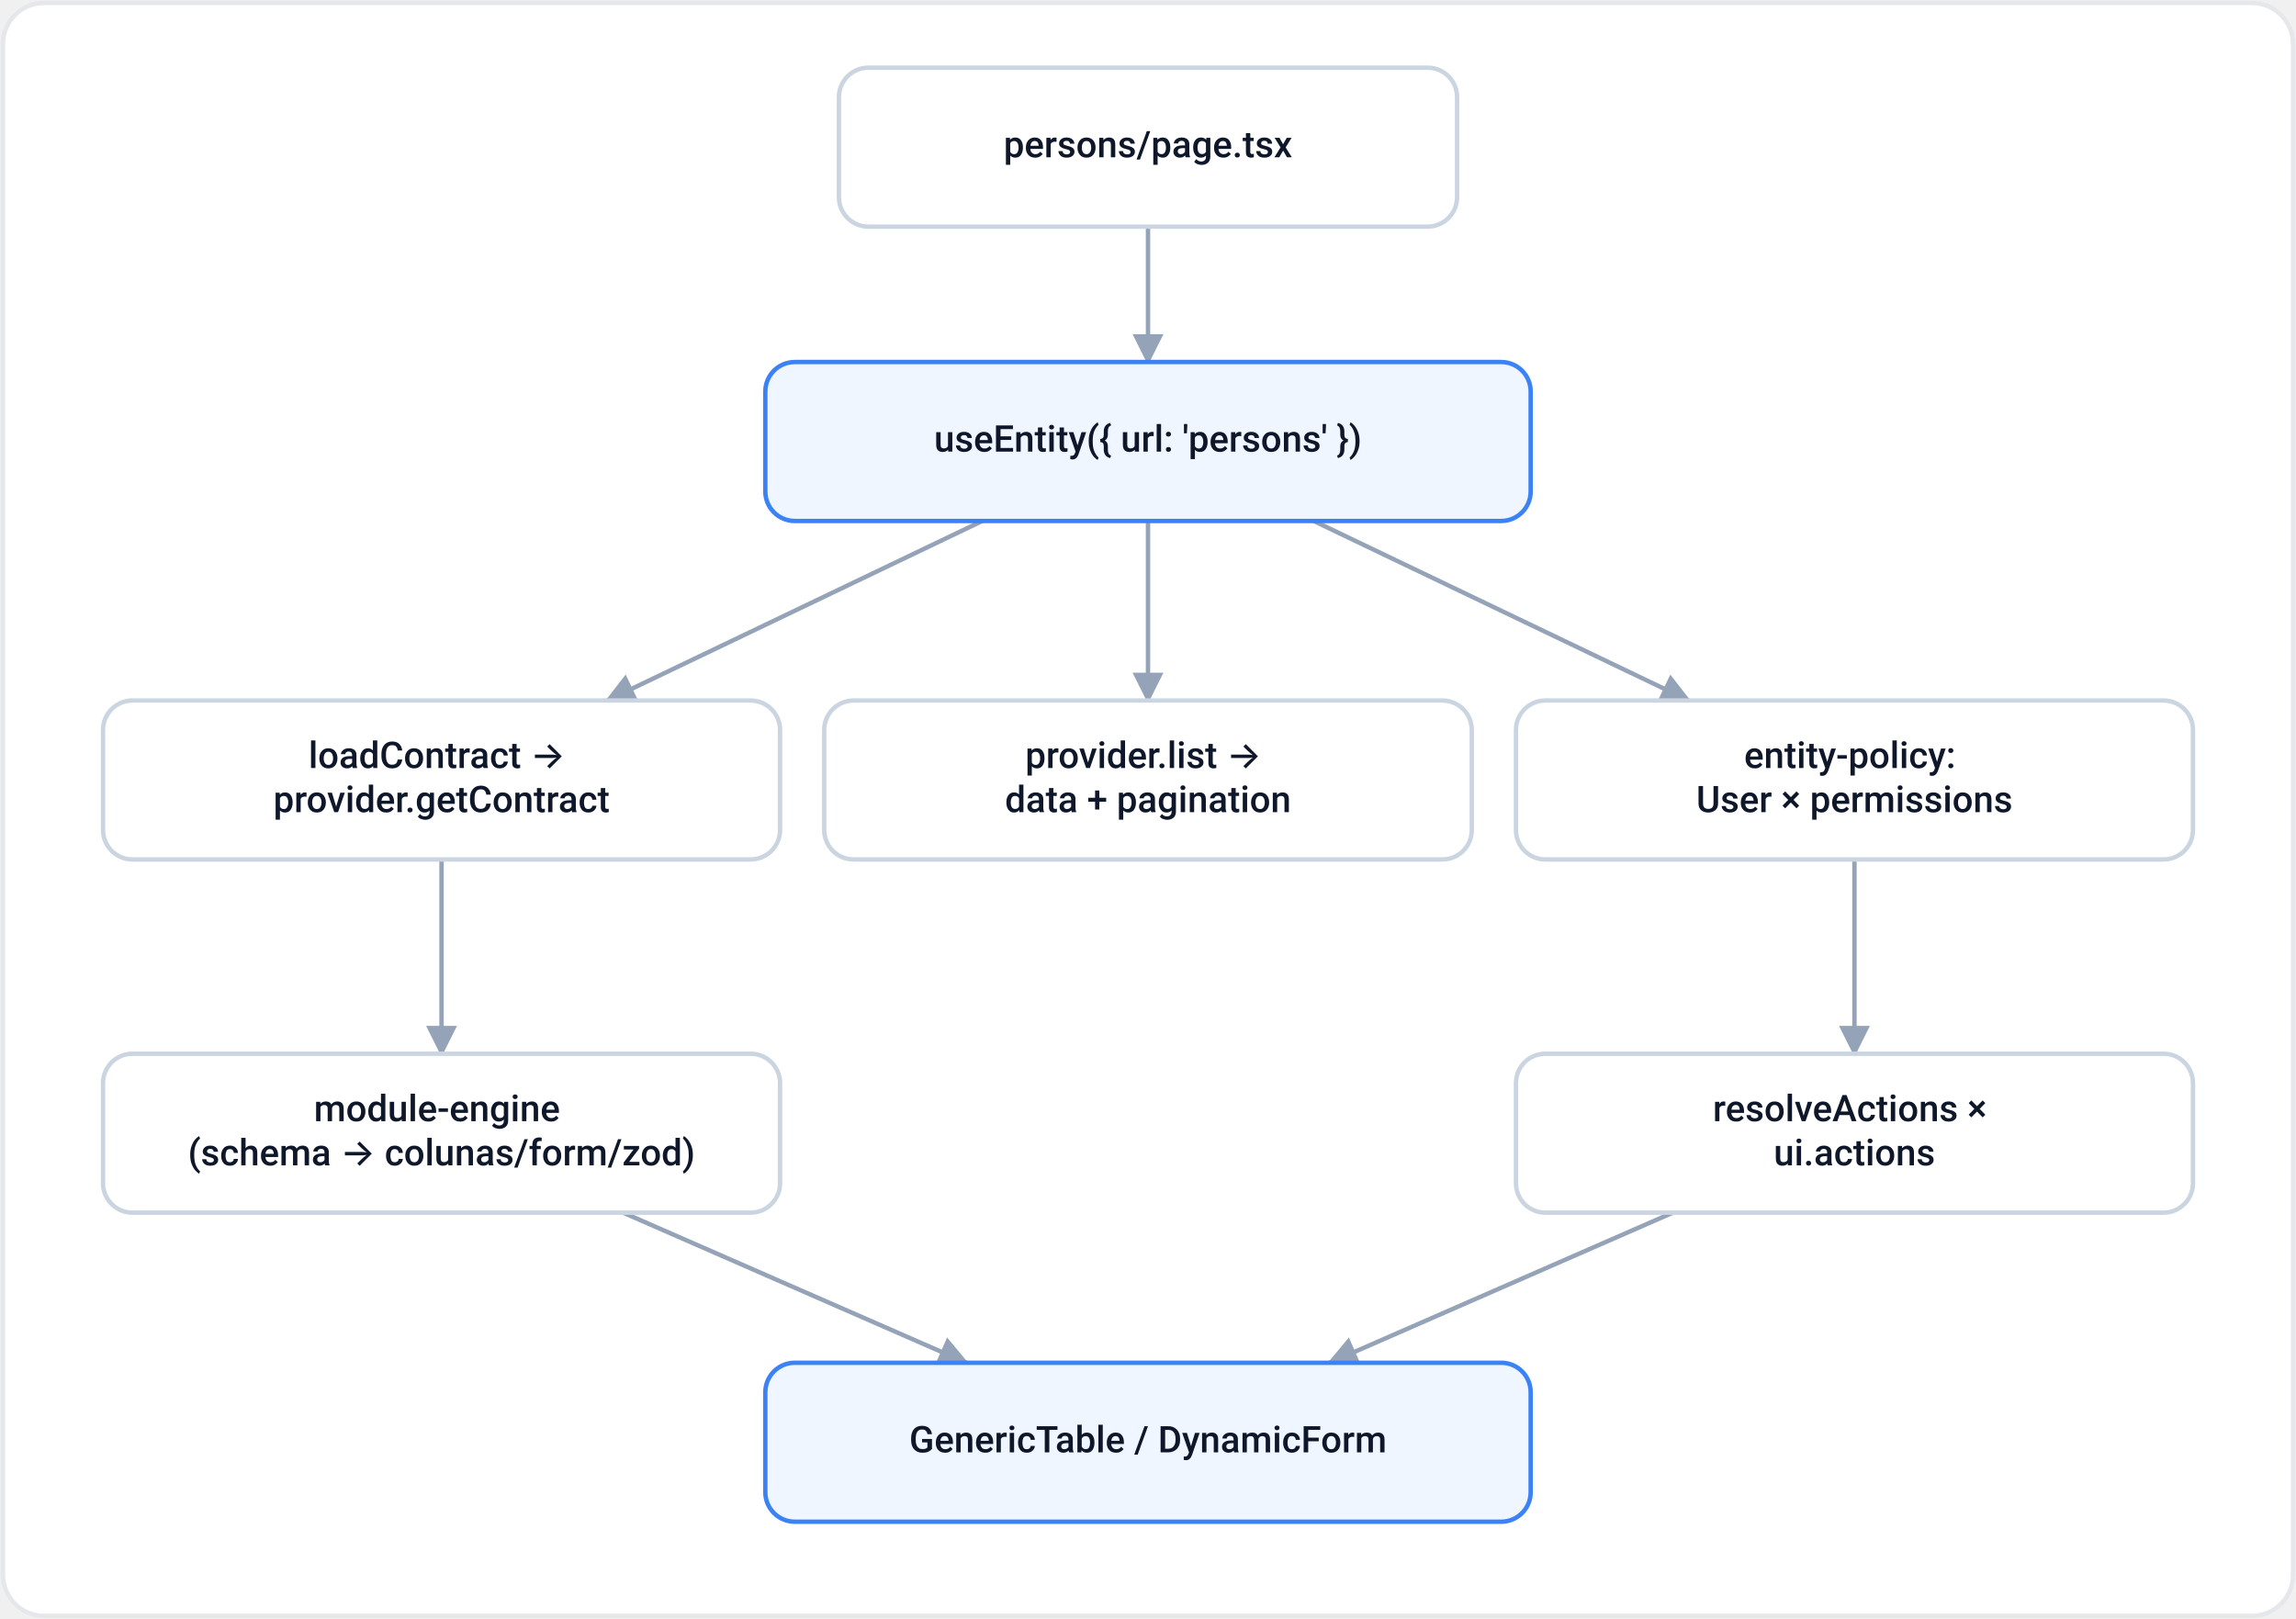
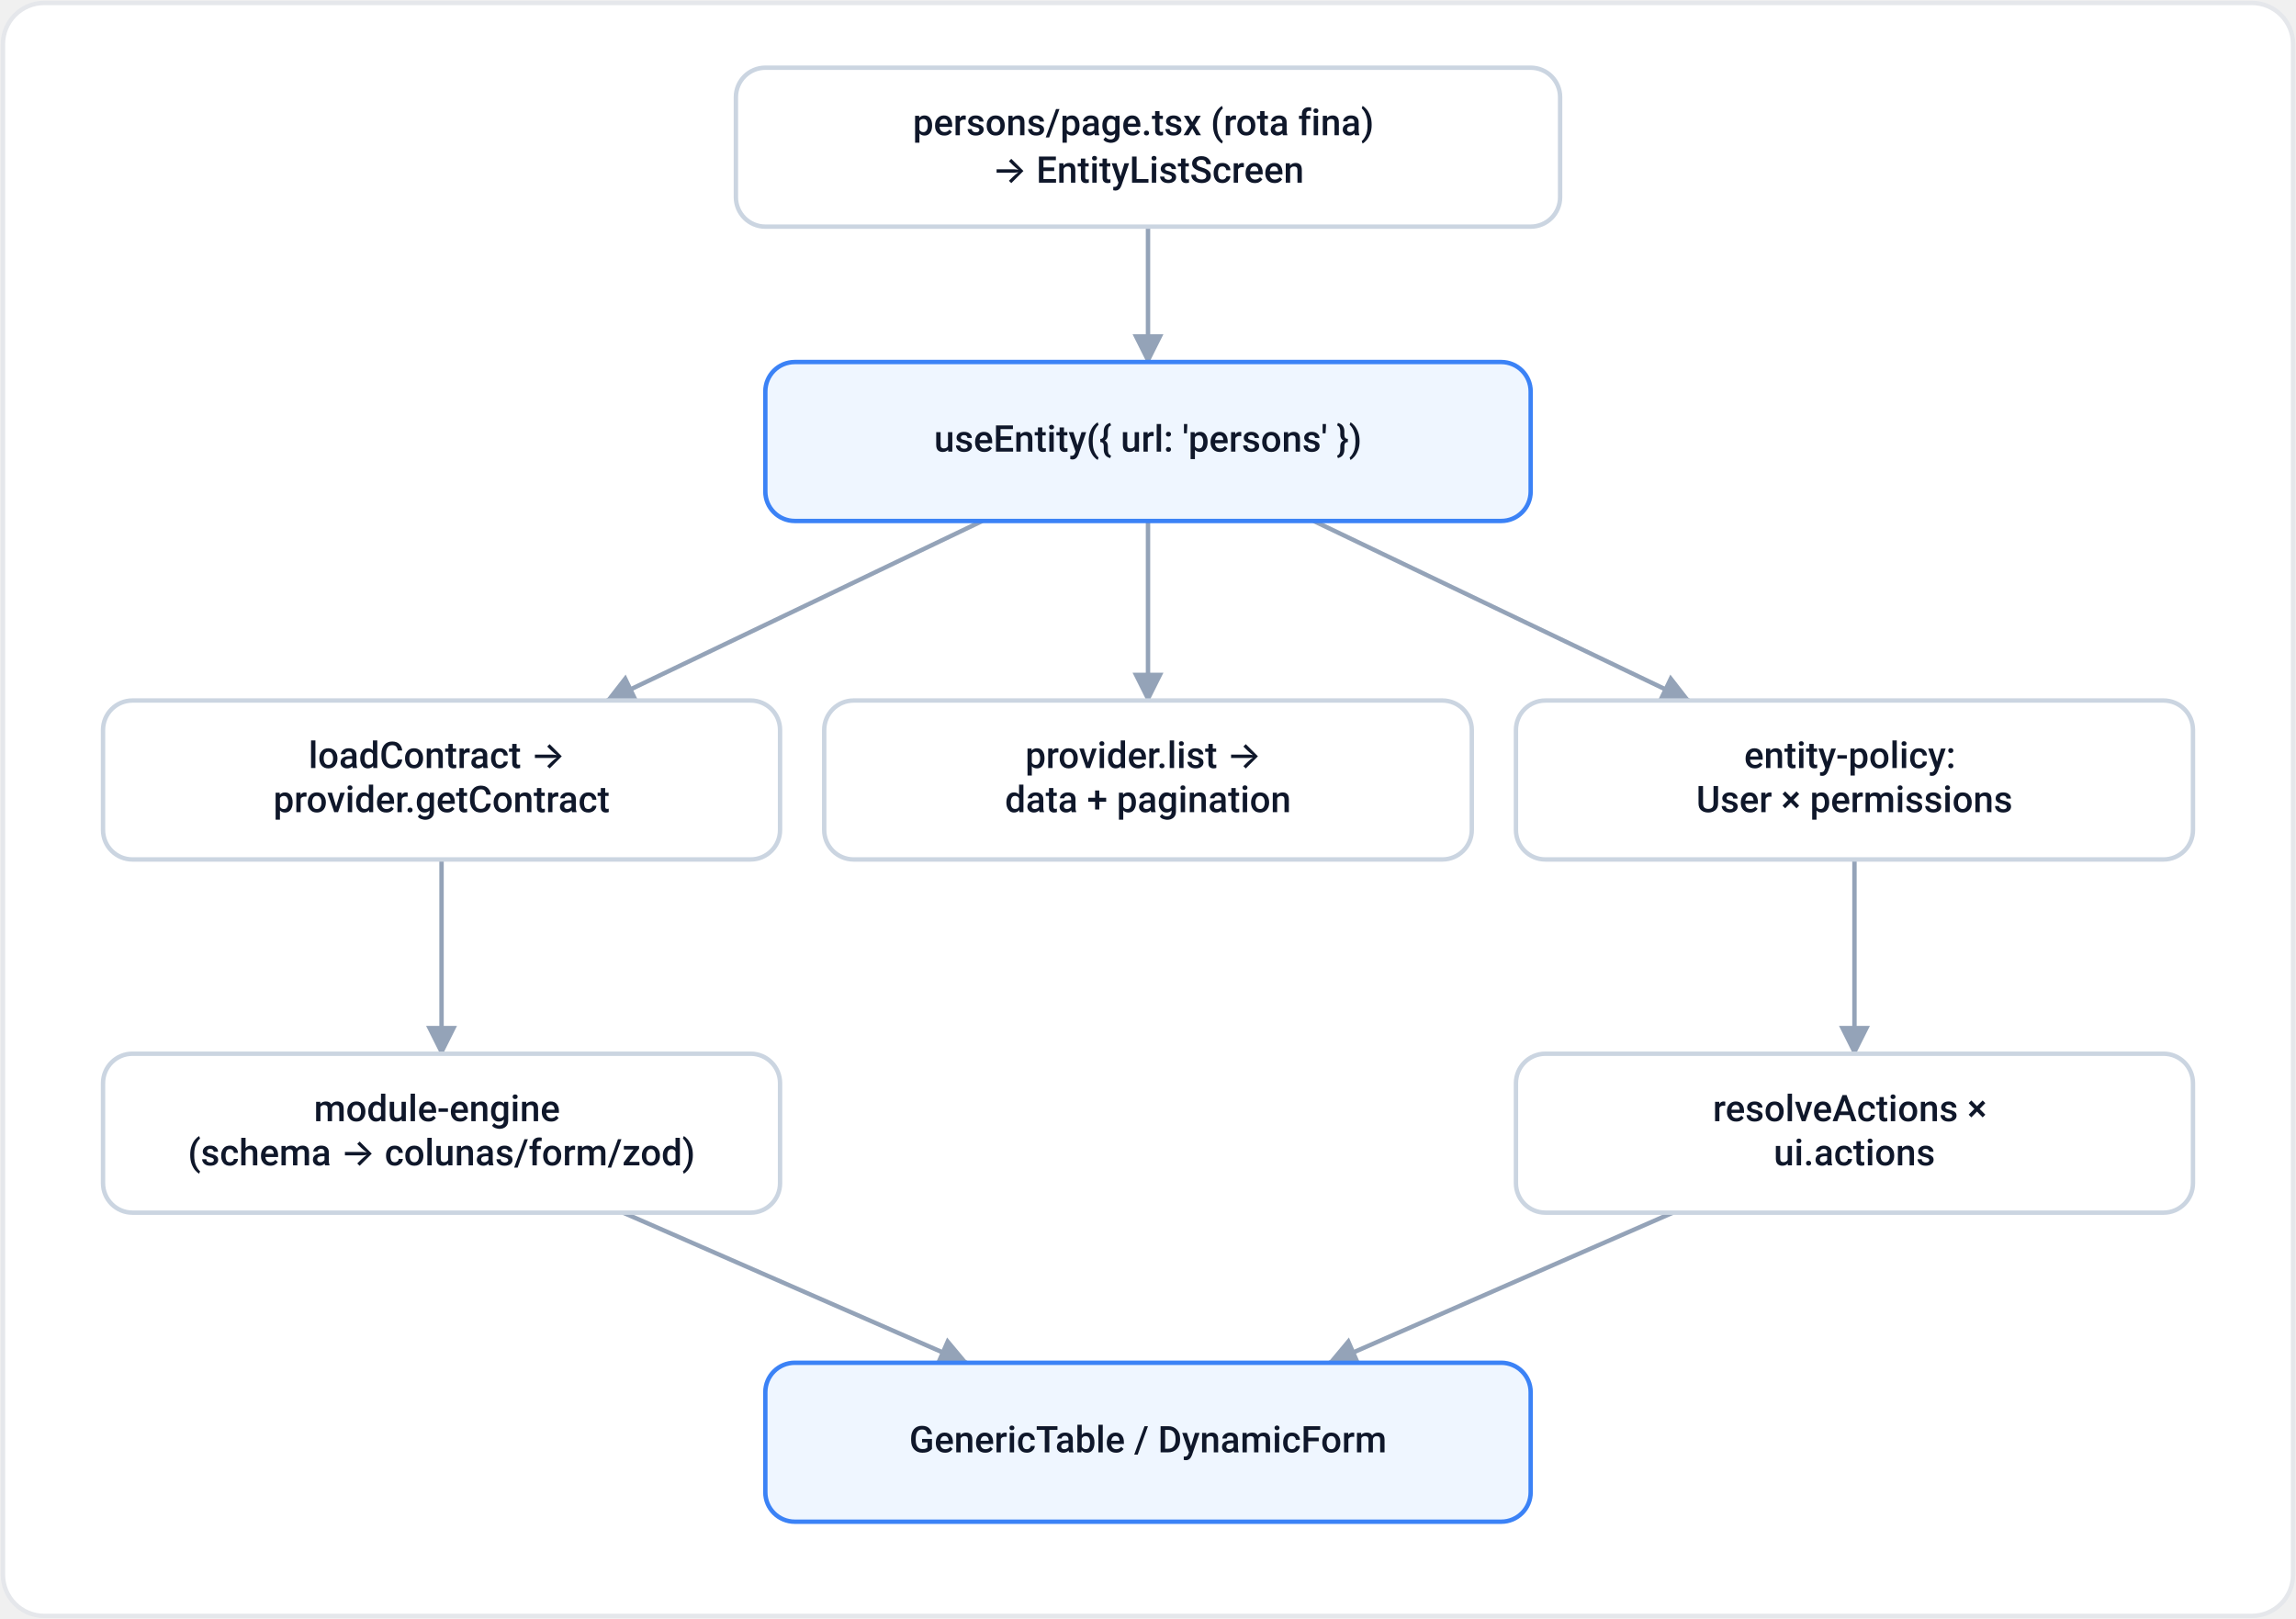
<svg xmlns="http://www.w3.org/2000/svg" viewBox="0 0 780 550" width="780" height="550" role="img">
  <defs>
    <marker id="arrow" viewBox="0 0 10 10" refX="9" refY="5" markerWidth="7" markerHeight="7" orient="auto-start-reverse">
      <path d="M0,0 L10,5 L0,10 z" fill="#94a3b8" />
    </marker>
  </defs>
  <rect x="1" y="1" width="778" height="548" rx="14" fill="#ffffff" stroke="#e5e7eb" stroke-width="1.5" />
  <line x1="390.0" y1="77.0" x2="390.0" y2="123.0" stroke="#94a3b8" stroke-width="1.5" marker-end="url(#arrow)" />
  <line x1="333.7" y1="177.0" x2="206.3" y2="238.0" stroke="#94a3b8" stroke-width="1.5" marker-end="url(#arrow)" />
  <line x1="390.0" y1="177.0" x2="390.0" y2="238.0" stroke="#94a3b8" stroke-width="1.5" marker-end="url(#arrow)" />
  <line x1="446.3" y1="177.0" x2="573.7" y2="238.0" stroke="#94a3b8" stroke-width="1.5" marker-end="url(#arrow)" />
  <line x1="150.0" y1="292.0" x2="150.0" y2="358.0" stroke="#94a3b8" stroke-width="1.5" marker-end="url(#arrow)" />
  <line x1="630.0" y1="292.0" x2="630.0" y2="358.0" stroke="#94a3b8" stroke-width="1.5" marker-end="url(#arrow)" />
  <line x1="211.7" y1="412.0" x2="328.3" y2="463.0" stroke="#94a3b8" stroke-width="1.5" marker-end="url(#arrow)" />
  <line x1="568.3" y1="412.0" x2="451.7" y2="463.0" stroke="#94a3b8" stroke-width="1.5" marker-end="url(#arrow)" />
-   <rect x="285" y="23" width="210" height="54" rx="10" ry="10" fill="#ffffff" stroke="#cbd5e1" stroke-width="1.5" />
+   <rect x="250" y="23" width="280" height="54" rx="10" ry="10" fill="#ffffff" stroke="#cbd5e1" stroke-width="1.5" />
  <text font-family="ui-sans-serif,system-ui,-apple-system,Segoe UI,Roboto,sans-serif" font-size="12.5" font-weight="500" fill="#0f172a" text-anchor="middle" dominant-baseline="middle">
-     <tspan x="390" y="50.0">persons/page.tsx</tspan>
+     <tspan x="390" y="42.5">persons/page.tsx (rota fina)</tspan>
+     <tspan x="390" y="57.5">→ EntityListScreen</tspan>
  </text>
  <rect x="260" y="123" width="260" height="54" rx="10" ry="10" fill="#eff6ff" stroke="#3b82f6" stroke-width="1.5" />
  <text font-family="ui-sans-serif,system-ui,-apple-system,Segoe UI,Roboto,sans-serif" font-size="12.5" font-weight="500" fill="#0f172a" text-anchor="middle" dominant-baseline="middle">
    <tspan x="390" y="150.0">useEntity({ url: 'persons' })</tspan>
  </text>
  <rect x="35" y="238" width="230" height="54" rx="10" ry="10" fill="#ffffff" stroke="#cbd5e1" stroke-width="1.5" />
  <text font-family="ui-sans-serif,system-ui,-apple-system,Segoe UI,Roboto,sans-serif" font-size="12.5" font-weight="500" fill="#0f172a" text-anchor="middle" dominant-baseline="middle">
    <tspan x="150" y="257.5">loadContract →</tspan>
    <tspan x="150" y="272.5">provider.getContract</tspan>
  </text>
  <rect x="280" y="238" width="220" height="54" rx="10" ry="10" fill="#ffffff" stroke="#cbd5e1" stroke-width="1.5" />
  <text font-family="ui-sans-serif,system-ui,-apple-system,Segoe UI,Roboto,sans-serif" font-size="12.5" font-weight="500" fill="#0f172a" text-anchor="middle" dominant-baseline="middle">
    <tspan x="390" y="257.5">provider.list →</tspan>
    <tspan x="390" y="272.5">data + pagination</tspan>
  </text>
  <rect x="515" y="238" width="230" height="54" rx="10" ry="10" fill="#ffffff" stroke="#cbd5e1" stroke-width="1.5" />
  <text font-family="ui-sans-serif,system-ui,-apple-system,Segoe UI,Roboto,sans-serif" font-size="12.5" font-weight="500" fill="#0f172a" text-anchor="middle" dominant-baseline="middle">
    <tspan x="630" y="257.5">entity-policy:</tspan>
    <tspan x="630" y="272.5">User × permissions</tspan>
  </text>
  <rect x="35" y="358" width="230" height="54" rx="10" ry="10" fill="#ffffff" stroke="#cbd5e1" stroke-width="1.5" />
  <text font-family="ui-sans-serif,system-ui,-apple-system,Segoe UI,Roboto,sans-serif" font-size="12.5" font-weight="500" fill="#0f172a" text-anchor="middle" dominant-baseline="middle">
    <tspan x="150" y="377.5">module-engine</tspan>
    <tspan x="150" y="392.5">(schema → colunas/form/zod)</tspan>
  </text>
  <rect x="515" y="358" width="230" height="54" rx="10" ry="10" fill="#ffffff" stroke="#cbd5e1" stroke-width="1.5" />
  <text font-family="ui-sans-serif,system-ui,-apple-system,Segoe UI,Roboto,sans-serif" font-size="12.5" font-weight="500" fill="#0f172a" text-anchor="middle" dominant-baseline="middle">
    <tspan x="630" y="377.5">resolveActions ×</tspan>
    <tspan x="630" y="392.5">ui.actions</tspan>
  </text>
  <rect x="260" y="463" width="260" height="54" rx="10" ry="10" fill="#eff6ff" stroke="#3b82f6" stroke-width="1.5" />
  <text font-family="ui-sans-serif,system-ui,-apple-system,Segoe UI,Roboto,sans-serif" font-size="12.5" font-weight="500" fill="#0f172a" text-anchor="middle" dominant-baseline="middle">
    <tspan x="390" y="490.0">GenericTable / DynamicForm</tspan>
  </text>
</svg>
